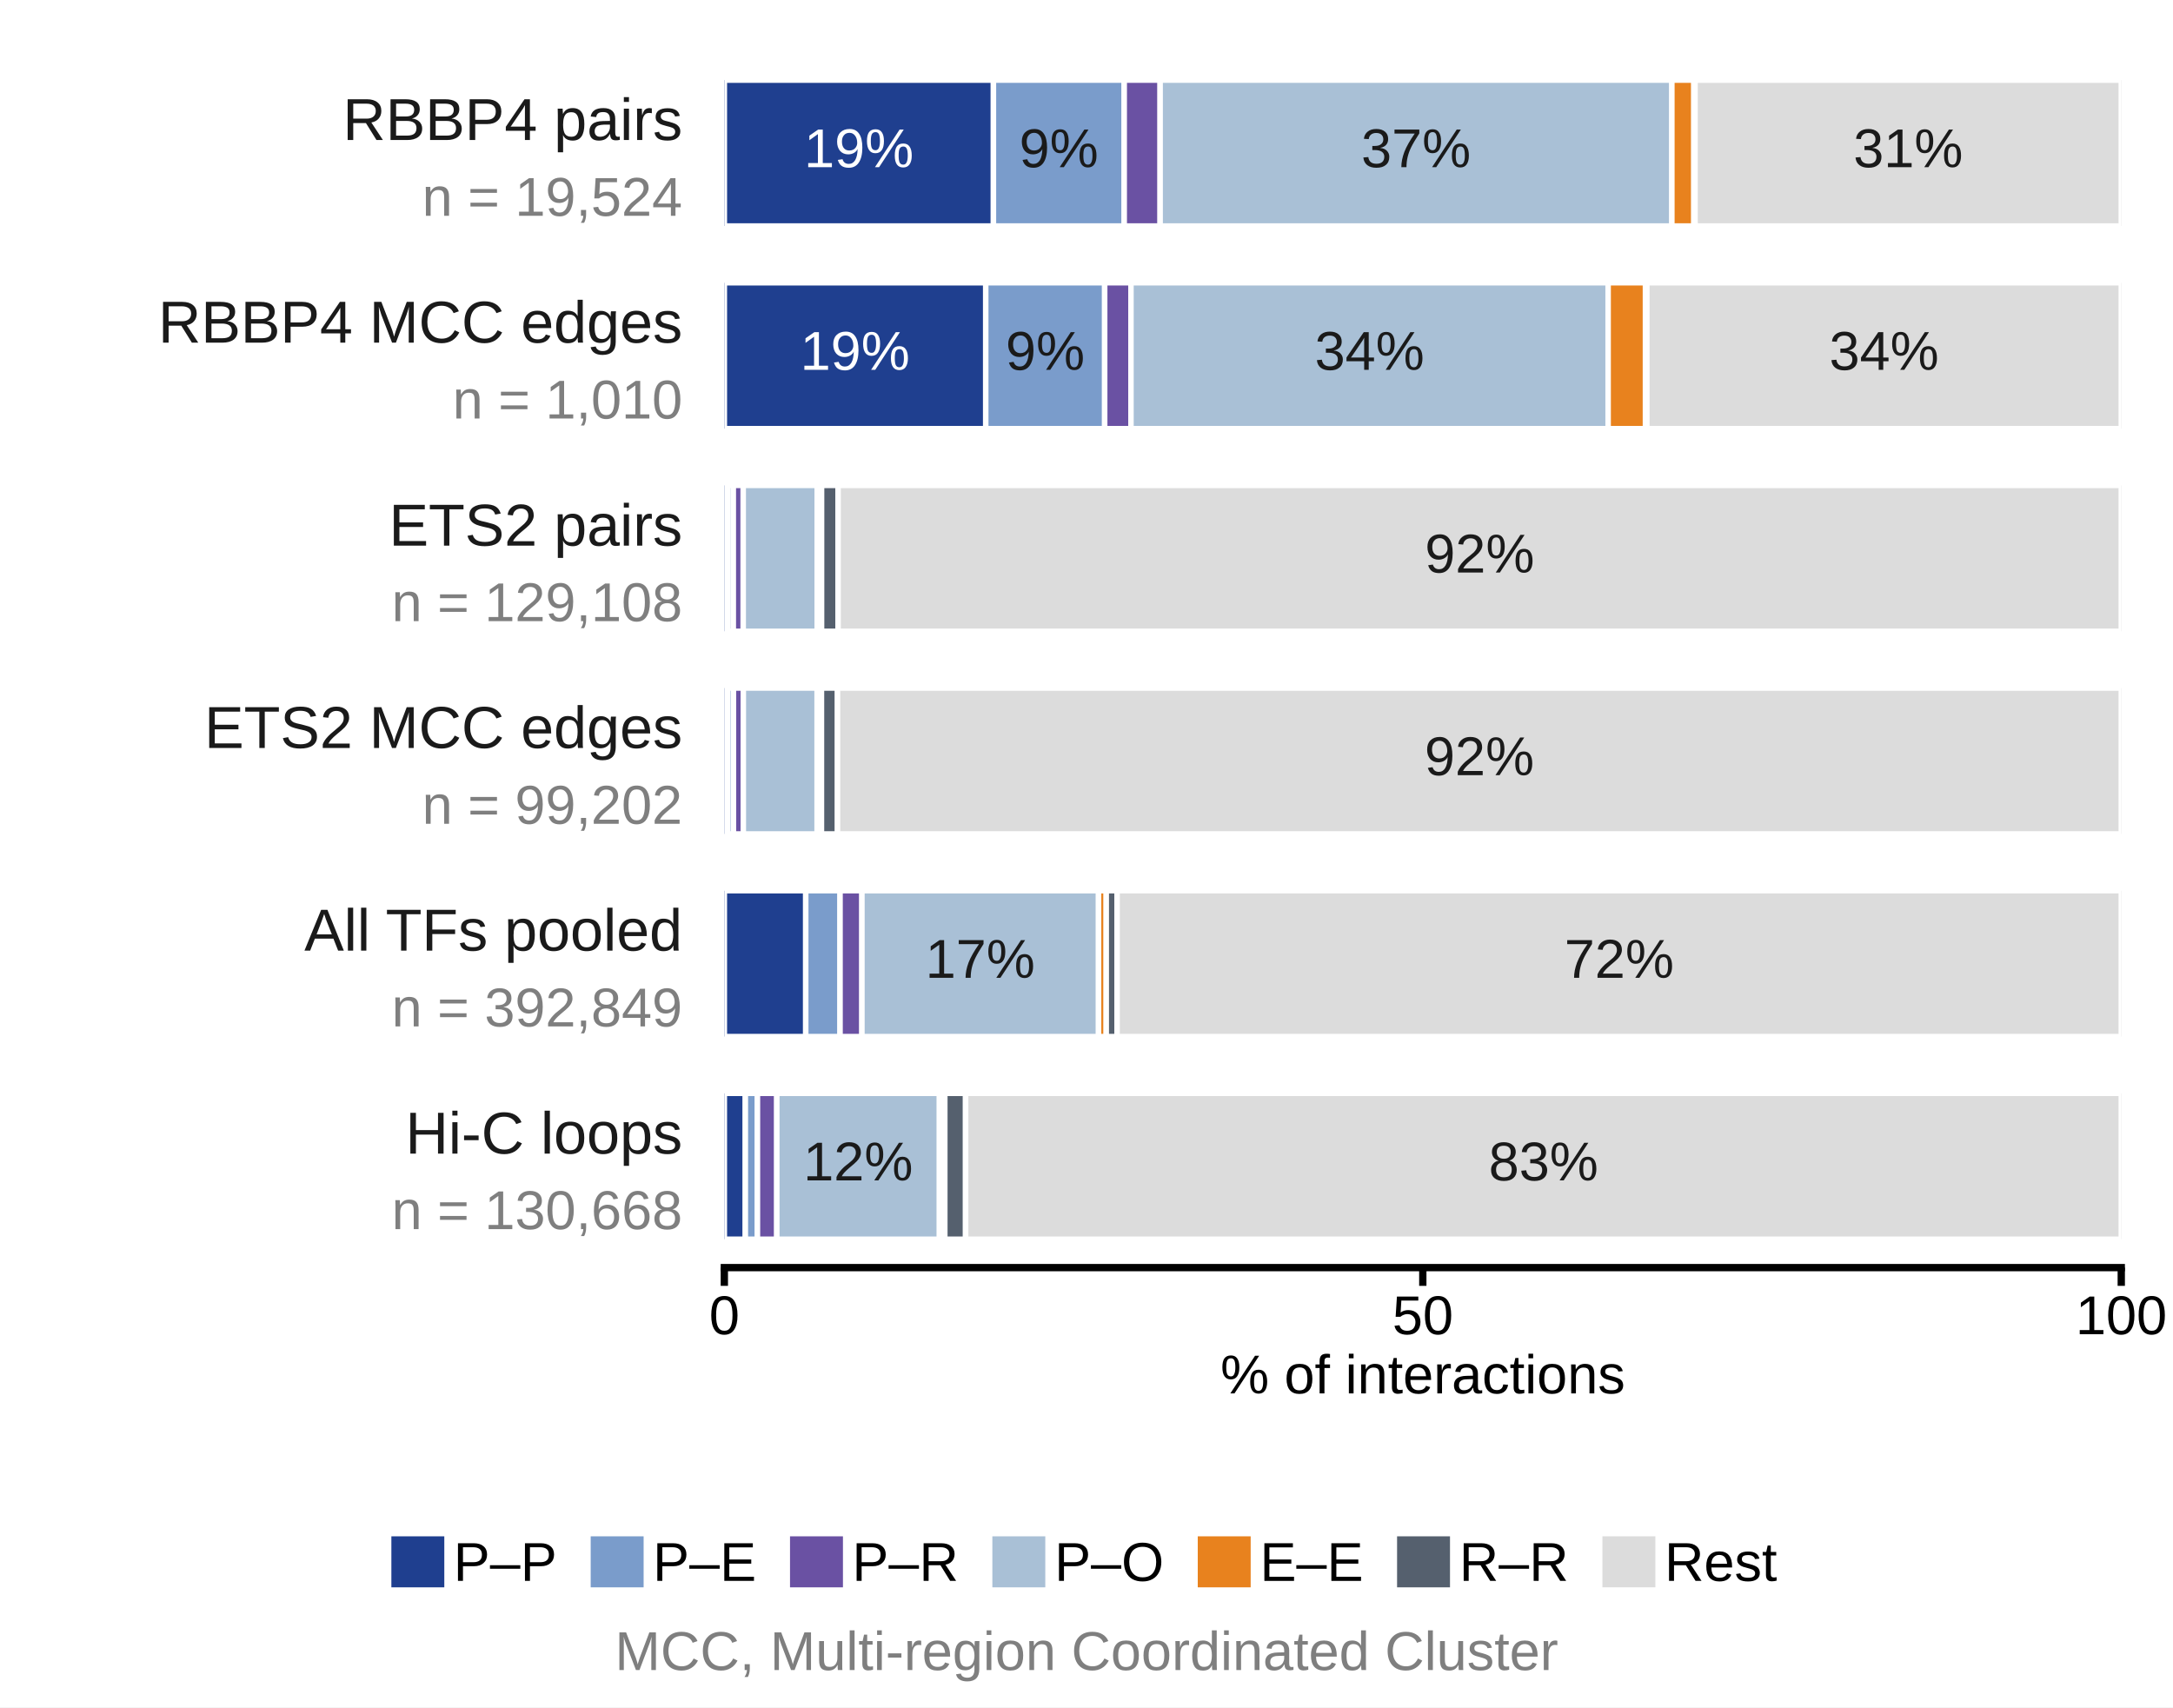
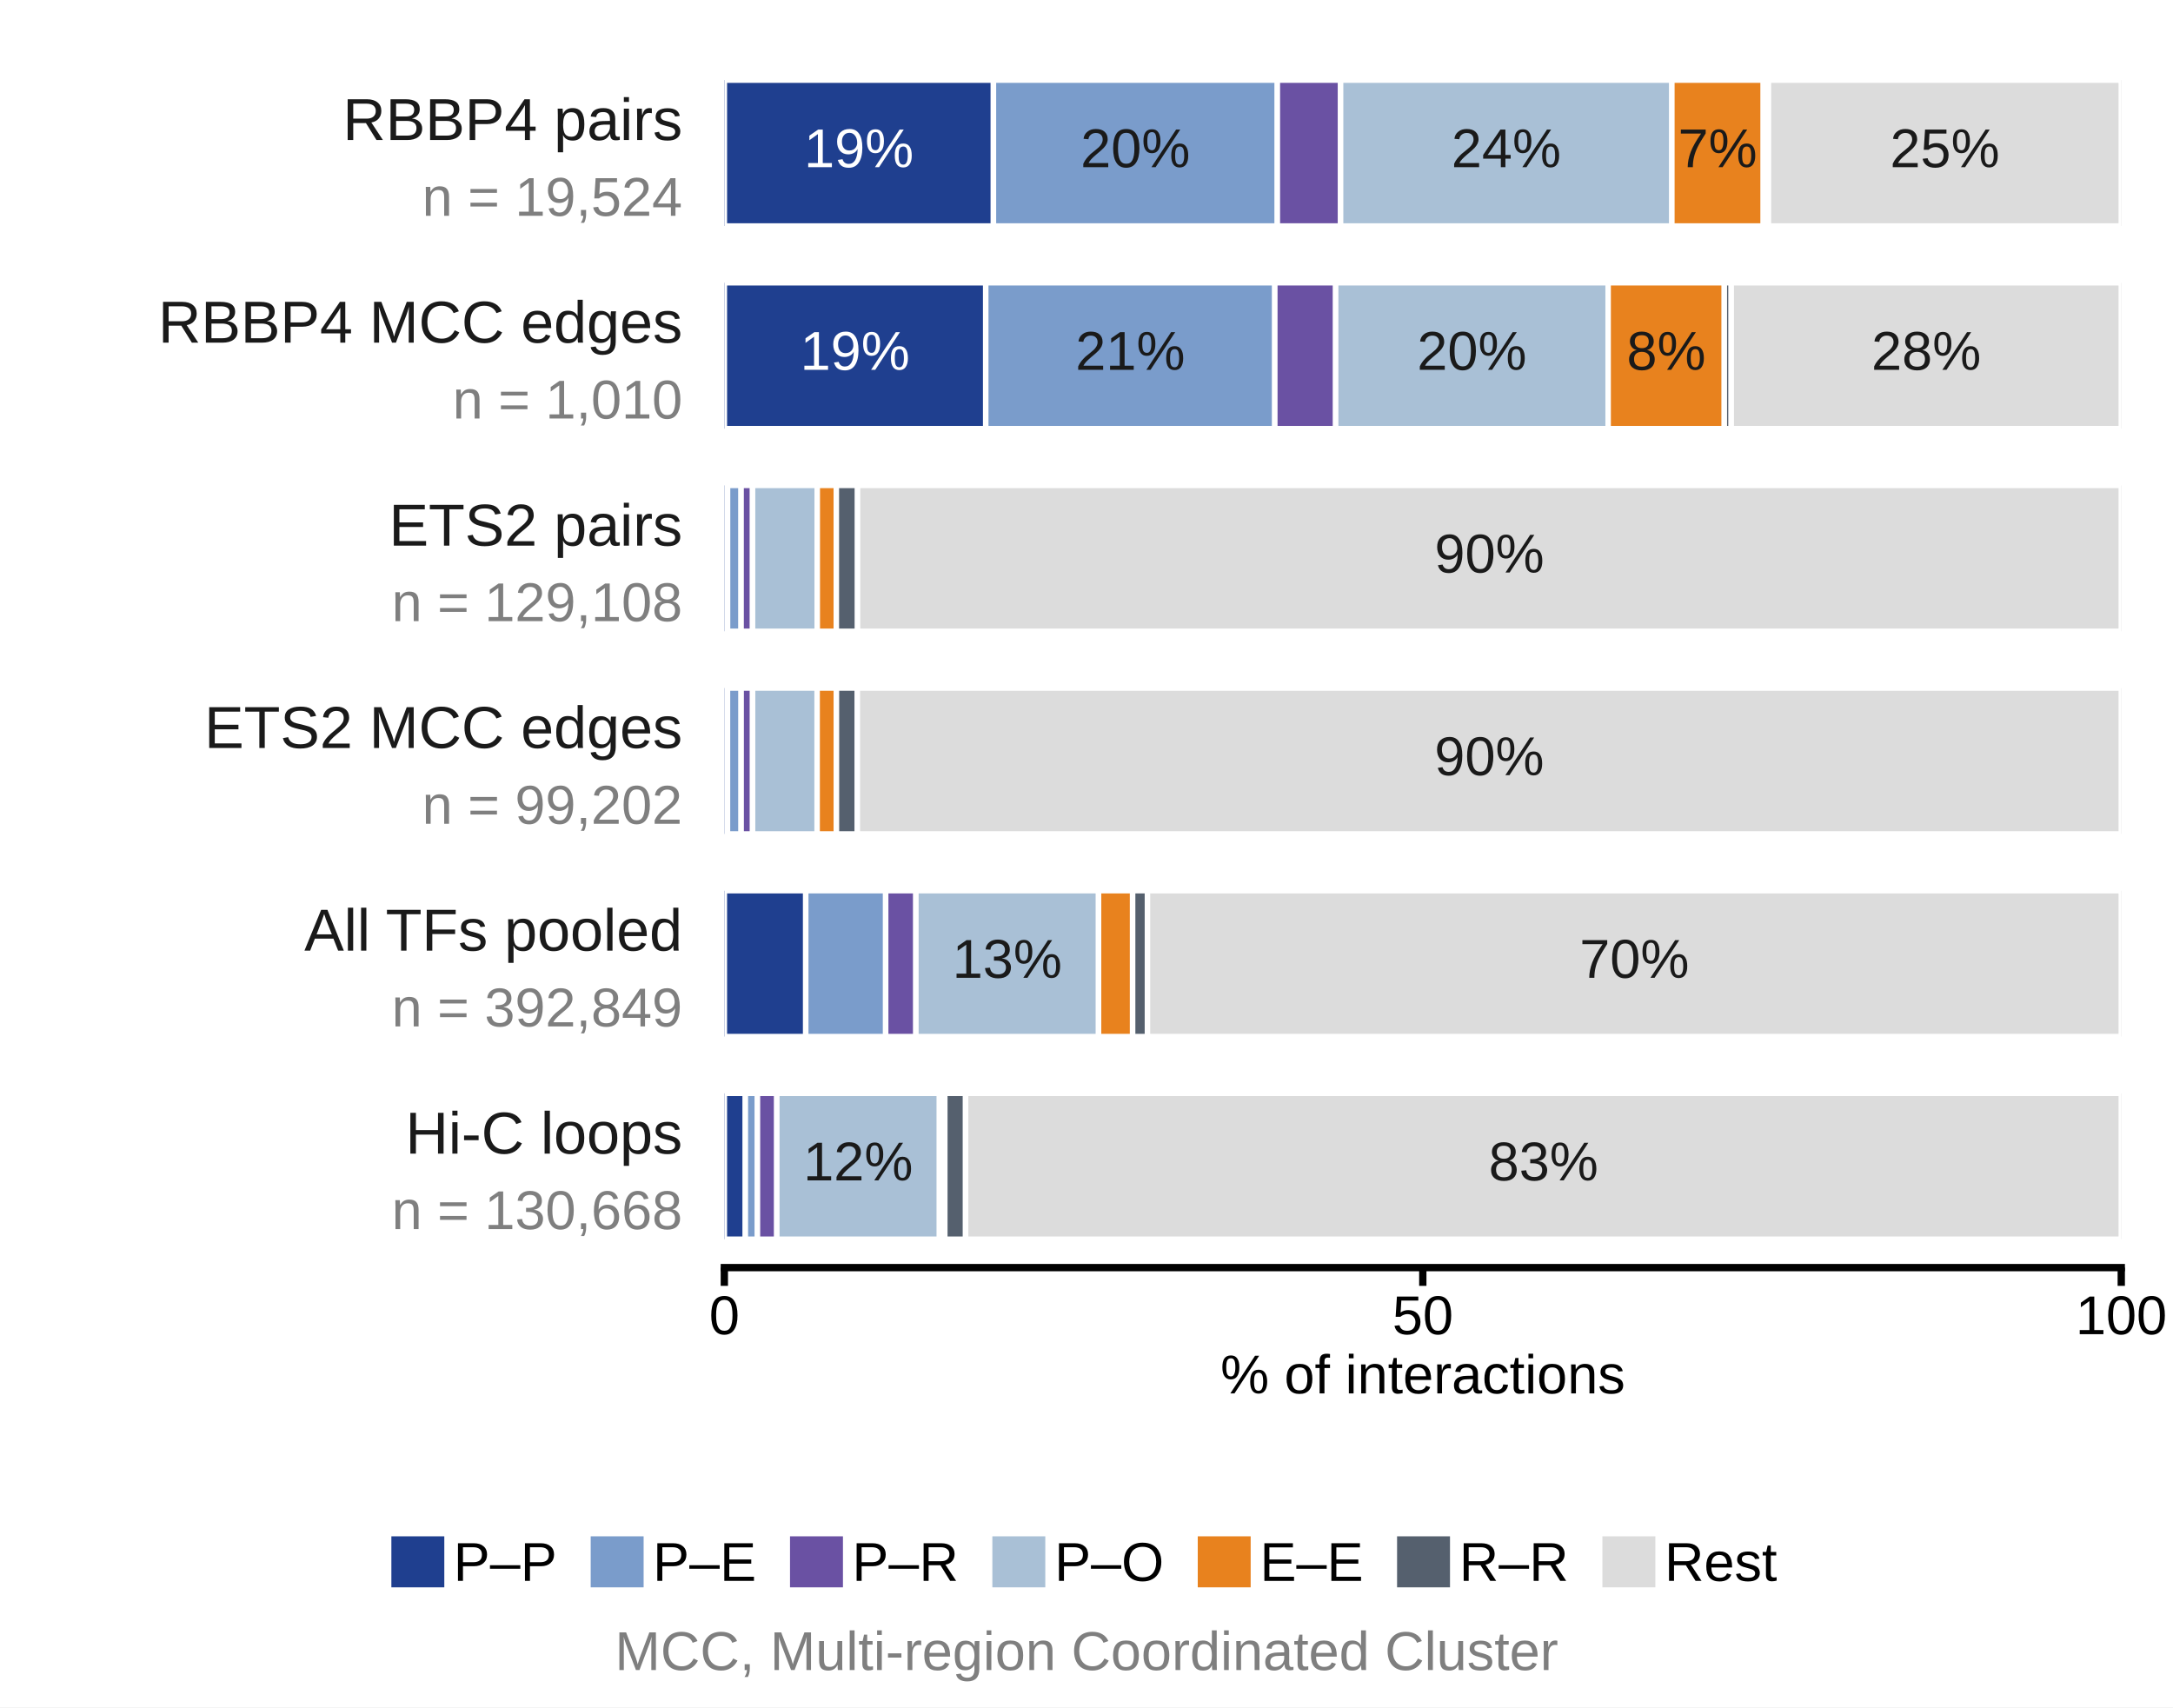
<svg xmlns="http://www.w3.org/2000/svg" xmlns:xlink="http://www.w3.org/1999/xlink" width="238.11pt" height="187.087pt" viewBox="0 0 238.11 187.087" version="1.1">
  <defs>
    <style type="text/css">*{stroke-linejoin: round; stroke-linecap: butt}</style>
  </defs>
  <g id="figure_1">
    <g id="patch_1">
      <path d="M 0 187.087  L 238.11 187.087  L 238.11 0  L 0 0  z " style="fill: #ffffff" />
    </g>
    <g id="axes_1">
      <g id="patch_2">
        <path d="M 79.37 138.898  L 232.441 138.898  L 232.441 5.669  L 79.37 5.669  z " style="fill: #ffffff" />
      </g>
      <g id="patch_3">
-         <path d="M 79.37 8.778  L 108.857 8.778  L 108.857 24.765  L 79.37 24.765  z " clip-path="url(#pd2770920c5)" style="fill: #1f3f8f; stroke: #ffffff; stroke-width: 0.6; stroke-linejoin: miter" />
+         <path d="M 79.37 8.778  L 108.857 8.778  L 108.857 24.765  L 79.37 24.765  z " clip-path="url(#p7955ee732e)" style="fill: #1f3f8f; stroke: #ffffff; stroke-width: 0.6; stroke-linejoin: miter" />
      </g>
      <g id="patch_4">
-         <path d="M 108.857 8.778  L 123.189 8.778  L 123.189 24.765  L 108.857 24.765  z " clip-path="url(#pd2770920c5)" style="fill: #7a9ccb; stroke: #ffffff; stroke-width: 0.6; stroke-linejoin: miter" />
+         <path d="M 108.857 8.778  L 139.967 8.778  L 139.967 24.765  L 108.857 24.765  z " clip-path="url(#p7955ee732e)" style="fill: #7a9ccb; stroke: #ffffff; stroke-width: 0.6; stroke-linejoin: miter" />
      </g>
      <g id="patch_5">
-         <path d="M 123.189 8.778  L 127.124 8.778  L 127.124 24.765  L 123.189 24.765  z " clip-path="url(#pd2770920c5)" style="fill: #6a51a3; stroke: #ffffff; stroke-width: 0.6; stroke-linejoin: miter" />
+         <path d="M 139.967 8.778  L 146.897 8.778  L 146.897 24.765  L 139.967 24.765  z " clip-path="url(#p7955ee732e)" style="fill: #6a51a3; stroke: #ffffff; stroke-width: 0.6; stroke-linejoin: miter" />
      </g>
      <g id="patch_6">
-         <path d="M 127.124 8.778  L 183.197 8.778  L 183.197 24.765  L 127.124 24.765  z " clip-path="url(#pd2770920c5)" style="fill: #a9c0d6; stroke: #ffffff; stroke-width: 0.6; stroke-linejoin: miter" />
+         <path d="M 146.897 8.778  L 183.197 8.778  L 183.197 24.765  L 146.897 24.765  z " clip-path="url(#p7955ee732e)" style="fill: #a9c0d6; stroke: #ffffff; stroke-width: 0.6; stroke-linejoin: miter" />
      </g>
      <g id="patch_7">
-         <path d="M 183.197 8.778  L 185.612 8.778  L 185.612 24.765  L 183.197 24.765  z " clip-path="url(#pd2770920c5)" style="fill: #e8821e; stroke: #ffffff; stroke-width: 0.6; stroke-linejoin: miter" />
+         <path d="M 183.197 8.778  L 193.217 8.778  L 193.217 24.765  L 183.197 24.765  z " clip-path="url(#p7955ee732e)" style="fill: #e8821e; stroke: #ffffff; stroke-width: 0.6; stroke-linejoin: miter" />
      </g>
      <g id="patch_8">
-         <path d="M 185.612 8.778  L 185.737 8.778  L 185.737 24.765  L 185.612 24.765  z " clip-path="url(#pd2770920c5)" style="fill: #55606e; stroke: #ffffff; stroke-width: 0.6; stroke-linejoin: miter" />
+         <path d="M 193.217 8.778  L 193.781 8.778  L 193.781 24.765  L 193.217 24.765  z " clip-path="url(#p7955ee732e)" style="fill: #55606e; stroke: #ffffff; stroke-width: 0.6; stroke-linejoin: miter" />
      </g>
      <g id="patch_9">
-         <path d="M 185.737 8.778  L 232.441 8.778  L 232.441 24.765  L 185.737 24.765  z " clip-path="url(#pd2770920c5)" style="fill: #dcdcdc; stroke: #ffffff; stroke-width: 0.6; stroke-linejoin: miter" />
+         <path d="M 193.781 8.778  L 232.441 8.778  L 232.441 24.765  L 193.781 24.765  z " clip-path="url(#p7955ee732e)" style="fill: #dcdcdc; stroke: #ffffff; stroke-width: 0.6; stroke-linejoin: miter" />
      </g>
      <g id="patch_10">
-         <path d="M 79.37 30.983  L 108.014 30.983  L 108.014 46.97  L 79.37 46.97  z " clip-path="url(#pd2770920c5)" style="fill: #1f3f8f; stroke: #ffffff; stroke-width: 0.6; stroke-linejoin: miter" />
+         <path d="M 79.37 30.983  L 108.014 30.983  L 108.014 46.97  L 79.37 46.97  z " clip-path="url(#p7955ee732e)" style="fill: #1f3f8f; stroke: #ffffff; stroke-width: 0.6; stroke-linejoin: miter" />
      </g>
      <g id="patch_11">
-         <path d="M 108.014 30.983  L 121.048 30.983  L 121.048 46.97  L 108.014 46.97  z " clip-path="url(#pd2770920c5)" style="fill: #7a9ccb; stroke: #ffffff; stroke-width: 0.6; stroke-linejoin: miter" />
+         <path d="M 108.014 30.983  L 139.689 30.983  L 139.689 46.97  L 108.014 46.97  z " clip-path="url(#p7955ee732e)" style="fill: #7a9ccb; stroke: #ffffff; stroke-width: 0.6; stroke-linejoin: miter" />
      </g>
      <g id="patch_12">
-         <path d="M 121.048 30.983  L 123.927 30.983  L 123.927 46.97  L 121.048 46.97  z " clip-path="url(#pd2770920c5)" style="fill: #6a51a3; stroke: #ffffff; stroke-width: 0.6; stroke-linejoin: miter" />
+         <path d="M 139.689 30.983  L 146.358 30.983  L 146.358 46.97  L 139.689 46.97  z " clip-path="url(#p7955ee732e)" style="fill: #6a51a3; stroke: #ffffff; stroke-width: 0.6; stroke-linejoin: miter" />
      </g>
      <g id="patch_13">
-         <path d="M 123.927 30.983  L 176.214 30.983  L 176.214 46.97  L 123.927 46.97  z " clip-path="url(#pd2770920c5)" style="fill: #a9c0d6; stroke: #ffffff; stroke-width: 0.6; stroke-linejoin: miter" />
+         <path d="M 146.358 30.983  L 176.214 30.983  L 176.214 46.97  L 146.358 46.97  z " clip-path="url(#p7955ee732e)" style="fill: #a9c0d6; stroke: #ffffff; stroke-width: 0.6; stroke-linejoin: miter" />
      </g>
      <g id="patch_14">
-         <path d="M 176.214 30.983  L 180.306 30.983  L 180.306 46.97  L 176.214 46.97  z " clip-path="url(#pd2770920c5)" style="fill: #e8821e; stroke: #ffffff; stroke-width: 0.6; stroke-linejoin: miter" />
+         <path d="M 176.214 30.983  L 188.945 30.983  L 188.945 46.97  L 176.214 46.97  z " clip-path="url(#p7955ee732e)" style="fill: #e8821e; stroke: #ffffff; stroke-width: 0.6; stroke-linejoin: miter" />
      </g>
      <g id="patch_15">
-         <path d="M 180.306 30.983  L 180.457 30.983  L 180.457 46.97  L 180.306 46.97  z " clip-path="url(#pd2770920c5)" style="fill: #55606e; stroke: #ffffff; stroke-width: 0.6; stroke-linejoin: miter" />
+         <path d="M 188.945 30.983  L 189.702 30.983  L 189.702 46.97  L 188.945 46.97  z " clip-path="url(#p7955ee732e)" style="fill: #55606e; stroke: #ffffff; stroke-width: 0.6; stroke-linejoin: miter" />
      </g>
      <g id="patch_16">
-         <path d="M 180.457 30.983  L 232.441 30.983  L 232.441 46.97  L 180.457 46.97  z " clip-path="url(#pd2770920c5)" style="fill: #dcdcdc; stroke: #ffffff; stroke-width: 0.6; stroke-linejoin: miter" />
+         <path d="M 189.702 30.983  L 232.441 30.983  L 232.441 46.97  L 189.702 46.97  z " clip-path="url(#p7955ee732e)" style="fill: #dcdcdc; stroke: #ffffff; stroke-width: 0.6; stroke-linejoin: miter" />
      </g>
      <g id="patch_17">
-         <path d="M 79.37 53.187  L 79.723 53.187  L 79.723 69.175  L 79.37 69.175  z " clip-path="url(#pd2770920c5)" style="fill: #1f3f8f; stroke: #ffffff; stroke-width: 0.6; stroke-linejoin: miter" />
+         <path d="M 79.37 53.187  L 79.723 53.187  L 79.723 69.175  L 79.37 69.175  z " clip-path="url(#p7955ee732e)" style="fill: #1f3f8f; stroke: #ffffff; stroke-width: 0.6; stroke-linejoin: miter" />
      </g>
      <g id="patch_18">
-         <path d="M 79.723 53.187  L 80.353 53.187  L 80.353 69.175  L 79.723 69.175  z " clip-path="url(#pd2770920c5)" style="fill: #7a9ccb; stroke: #ffffff; stroke-width: 0.6; stroke-linejoin: miter" />
+         <path d="M 79.723 53.187  L 81.207 53.187  L 81.207 69.175  L 79.723 69.175  z " clip-path="url(#p7955ee732e)" style="fill: #7a9ccb; stroke: #ffffff; stroke-width: 0.6; stroke-linejoin: miter" />
      </g>
      <g id="patch_19">
-         <path d="M 80.353 53.187  L 81.439 53.187  L 81.439 69.175  L 80.353 69.175  z " clip-path="url(#pd2770920c5)" style="fill: #6a51a3; stroke: #ffffff; stroke-width: 0.6; stroke-linejoin: miter" />
+         <path d="M 81.207 53.187  L 82.462 53.187  L 82.462 69.175  L 81.207 69.175  z " clip-path="url(#p7955ee732e)" style="fill: #6a51a3; stroke: #ffffff; stroke-width: 0.6; stroke-linejoin: miter" />
      </g>
      <g id="patch_20">
-         <path d="M 81.439 53.187  L 89.553 53.187  L 89.553 69.175  L 81.439 69.175  z " clip-path="url(#pd2770920c5)" style="fill: #a9c0d6; stroke: #ffffff; stroke-width: 0.6; stroke-linejoin: miter" />
+         <path d="M 82.462 53.187  L 89.553 53.187  L 89.553 69.175  L 82.462 69.175  z " clip-path="url(#p7955ee732e)" style="fill: #a9c0d6; stroke: #ffffff; stroke-width: 0.6; stroke-linejoin: miter" />
      </g>
      <g id="patch_21">
-         <path d="M 89.553 53.187  L 90.026 53.187  L 90.026 69.175  L 89.553 69.175  z " clip-path="url(#pd2770920c5)" style="fill: #e8821e; stroke: #ffffff; stroke-width: 0.6; stroke-linejoin: miter" />
+         <path d="M 89.553 53.187  L 91.642 53.187  L 91.642 69.175  L 89.553 69.175  z " clip-path="url(#p7955ee732e)" style="fill: #e8821e; stroke: #ffffff; stroke-width: 0.6; stroke-linejoin: miter" />
      </g>
      <g id="patch_22">
-         <path d="M 90.026 53.187  L 91.833 53.187  L 91.833 69.175  L 90.026 69.175  z " clip-path="url(#pd2770920c5)" style="fill: #55606e; stroke: #ffffff; stroke-width: 0.6; stroke-linejoin: miter" />
+         <path d="M 91.642 53.187  L 93.968 53.187  L 93.968 69.175  L 91.642 69.175  z " clip-path="url(#p7955ee732e)" style="fill: #55606e; stroke: #ffffff; stroke-width: 0.6; stroke-linejoin: miter" />
      </g>
      <g id="patch_23">
-         <path d="M 91.833 53.187  L 232.441 53.187  L 232.441 69.175  L 91.833 69.175  z " clip-path="url(#pd2770920c5)" style="fill: #dcdcdc; stroke: #ffffff; stroke-width: 0.6; stroke-linejoin: miter" />
+         <path d="M 93.968 53.187  L 232.441 53.187  L 232.441 69.175  L 93.968 69.175  z " clip-path="url(#p7955ee732e)" style="fill: #dcdcdc; stroke: #ffffff; stroke-width: 0.6; stroke-linejoin: miter" />
      </g>
      <g id="patch_24">
-         <path d="M 79.37 75.392  L 79.716 75.392  L 79.716 91.38  L 79.37 91.38  z " clip-path="url(#pd2770920c5)" style="fill: #1f3f8f; stroke: #ffffff; stroke-width: 0.6; stroke-linejoin: miter" />
+         <path d="M 79.37 75.392  L 79.716 75.392  L 79.716 91.38  L 79.37 91.38  z " clip-path="url(#p7955ee732e)" style="fill: #1f3f8f; stroke: #ffffff; stroke-width: 0.6; stroke-linejoin: miter" />
      </g>
      <g id="patch_25">
-         <path d="M 79.716 75.392  L 80.37 75.392  L 80.37 91.38  L 79.716 91.38  z " clip-path="url(#pd2770920c5)" style="fill: #7a9ccb; stroke: #ffffff; stroke-width: 0.6; stroke-linejoin: miter" />
+         <path d="M 79.716 75.392  L 81.212 75.392  L 81.212 91.38  L 79.716 91.38  z " clip-path="url(#p7955ee732e)" style="fill: #7a9ccb; stroke: #ffffff; stroke-width: 0.6; stroke-linejoin: miter" />
      </g>
      <g id="patch_26">
-         <path d="M 80.37 75.392  L 81.452 75.392  L 81.452 91.38  L 80.37 91.38  z " clip-path="url(#pd2770920c5)" style="fill: #6a51a3; stroke: #ffffff; stroke-width: 0.6; stroke-linejoin: miter" />
+         <path d="M 81.212 75.392  L 82.465 75.392  L 82.465 91.38  L 81.212 91.38  z " clip-path="url(#p7955ee732e)" style="fill: #6a51a3; stroke: #ffffff; stroke-width: 0.6; stroke-linejoin: miter" />
      </g>
      <g id="patch_27">
-         <path d="M 81.452 75.392  L 89.539 75.392  L 89.539 91.38  L 81.452 91.38  z " clip-path="url(#pd2770920c5)" style="fill: #a9c0d6; stroke: #ffffff; stroke-width: 0.6; stroke-linejoin: miter" />
+         <path d="M 82.465 75.392  L 89.539 75.392  L 89.539 91.38  L 82.465 91.38  z " clip-path="url(#p7955ee732e)" style="fill: #a9c0d6; stroke: #ffffff; stroke-width: 0.6; stroke-linejoin: miter" />
      </g>
      <g id="patch_28">
-         <path d="M 89.539 75.392  L 90.015 75.392  L 90.015 91.38  L 89.539 91.38  z " clip-path="url(#pd2770920c5)" style="fill: #e8821e; stroke: #ffffff; stroke-width: 0.6; stroke-linejoin: miter" />
+         <path d="M 89.539 75.392  L 91.653 75.392  L 91.653 91.38  L 89.539 91.38  z " clip-path="url(#p7955ee732e)" style="fill: #e8821e; stroke: #ffffff; stroke-width: 0.6; stroke-linejoin: miter" />
      </g>
      <g id="patch_29">
-         <path d="M 90.015 75.392  L 91.773 75.392  L 91.773 91.38  L 90.015 91.38  z " clip-path="url(#pd2770920c5)" style="fill: #55606e; stroke: #ffffff; stroke-width: 0.6; stroke-linejoin: miter" />
+         <path d="M 91.653 75.392  L 93.944 75.392  L 93.944 91.38  L 91.653 91.38  z " clip-path="url(#p7955ee732e)" style="fill: #55606e; stroke: #ffffff; stroke-width: 0.6; stroke-linejoin: miter" />
      </g>
      <g id="patch_30">
-         <path d="M 91.773 75.392  L 232.441 75.392  L 232.441 91.38  L 91.773 91.38  z " clip-path="url(#pd2770920c5)" style="fill: #dcdcdc; stroke: #ffffff; stroke-width: 0.6; stroke-linejoin: miter" />
+         <path d="M 93.944 75.392  L 232.441 75.392  L 232.441 91.38  L 93.944 91.38  z " clip-path="url(#p7955ee732e)" style="fill: #dcdcdc; stroke: #ffffff; stroke-width: 0.6; stroke-linejoin: miter" />
      </g>
      <g id="patch_31">
-         <path d="M 79.37 97.597  L 88.291 97.597  L 88.291 113.584  L 79.37 113.584  z " clip-path="url(#pd2770920c5)" style="fill: #1f3f8f; stroke: #ffffff; stroke-width: 0.6; stroke-linejoin: miter" />
+         <path d="M 79.37 97.597  L 88.291 97.597  L 88.291 113.584  L 79.37 113.584  z " clip-path="url(#p7955ee732e)" style="fill: #1f3f8f; stroke: #ffffff; stroke-width: 0.6; stroke-linejoin: miter" />
      </g>
      <g id="patch_32">
-         <path d="M 88.291 97.597  L 92.05 97.597  L 92.05 113.584  L 88.291 113.584  z " clip-path="url(#pd2770920c5)" style="fill: #7a9ccb; stroke: #ffffff; stroke-width: 0.6; stroke-linejoin: miter" />
+         <path d="M 88.291 97.597  L 97.049 97.597  L 97.049 113.584  L 88.291 113.584  z " clip-path="url(#p7955ee732e)" style="fill: #7a9ccb; stroke: #ffffff; stroke-width: 0.6; stroke-linejoin: miter" />
      </g>
      <g id="patch_33">
-         <path d="M 92.05 97.597  L 94.447 97.597  L 94.447 113.584  L 92.05 113.584  z " clip-path="url(#pd2770920c5)" style="fill: #6a51a3; stroke: #ffffff; stroke-width: 0.6; stroke-linejoin: miter" />
+         <path d="M 97.049 97.597  L 100.361 97.597  L 100.361 113.584  L 97.049 113.584  z " clip-path="url(#p7955ee732e)" style="fill: #6a51a3; stroke: #ffffff; stroke-width: 0.6; stroke-linejoin: miter" />
      </g>
      <g id="patch_34">
-         <path d="M 94.447 97.597  L 120.375 97.597  L 120.375 113.584  L 94.447 113.584  z " clip-path="url(#pd2770920c5)" style="fill: #a9c0d6; stroke: #ffffff; stroke-width: 0.6; stroke-linejoin: miter" />
+         <path d="M 100.361 97.597  L 120.375 97.597  L 120.375 113.584  L 100.361 113.584  z " clip-path="url(#p7955ee732e)" style="fill: #a9c0d6; stroke: #ffffff; stroke-width: 0.6; stroke-linejoin: miter" />
      </g>
      <g id="patch_35">
-         <path d="M 120.375 97.597  L 121.219 97.597  L 121.219 113.584  L 120.375 113.584  z " clip-path="url(#pd2770920c5)" style="fill: #e8821e; stroke: #ffffff; stroke-width: 0.6; stroke-linejoin: miter" />
+         <path d="M 120.375 97.597  L 124.109 97.597  L 124.109 113.584  L 120.375 113.584  z " clip-path="url(#p7955ee732e)" style="fill: #e8821e; stroke: #ffffff; stroke-width: 0.6; stroke-linejoin: miter" />
      </g>
      <g id="patch_36">
-         <path d="M 121.219 97.597  L 122.403 97.597  L 122.403 113.584  L 121.219 113.584  z " clip-path="url(#pd2770920c5)" style="fill: #55606e; stroke: #ffffff; stroke-width: 0.6; stroke-linejoin: miter" />
+         <path d="M 124.109 97.597  L 125.734 97.597  L 125.734 113.584  L 124.109 113.584  z " clip-path="url(#p7955ee732e)" style="fill: #55606e; stroke: #ffffff; stroke-width: 0.6; stroke-linejoin: miter" />
      </g>
      <g id="patch_37">
-         <path d="M 122.403 97.597  L 232.441 97.597  L 232.441 113.584  L 122.403 113.584  z " clip-path="url(#pd2770920c5)" style="fill: #dcdcdc; stroke: #ffffff; stroke-width: 0.6; stroke-linejoin: miter" />
+         <path d="M 125.734 97.597  L 232.441 97.597  L 232.441 113.584  L 125.734 113.584  z " clip-path="url(#p7955ee732e)" style="fill: #dcdcdc; stroke: #ffffff; stroke-width: 0.6; stroke-linejoin: miter" />
      </g>
      <g id="patch_38">
-         <path d="M 79.37 119.802  L 81.673 119.802  L 81.673 135.789  L 79.37 135.789  z " clip-path="url(#pd2770920c5)" style="fill: #1f3f8f; stroke: #ffffff; stroke-width: 0.6; stroke-linejoin: miter" />
+         <path d="M 79.37 119.802  L 81.673 119.802  L 81.673 135.789  L 79.37 135.789  z " clip-path="url(#p7955ee732e)" style="fill: #1f3f8f; stroke: #ffffff; stroke-width: 0.6; stroke-linejoin: miter" />
      </g>
      <g id="patch_39">
-         <path d="M 81.673 119.802  L 82.999 119.802  L 82.999 135.789  L 81.673 135.789  z " clip-path="url(#pd2770920c5)" style="fill: #7a9ccb; stroke: #ffffff; stroke-width: 0.6; stroke-linejoin: miter" />
+         <path d="M 81.673 119.802  L 82.999 119.802  L 82.999 135.789  L 81.673 135.789  z " clip-path="url(#p7955ee732e)" style="fill: #7a9ccb; stroke: #ffffff; stroke-width: 0.6; stroke-linejoin: miter" />
      </g>
      <g id="patch_40">
-         <path d="M 82.999 119.802  L 85.12 119.802  L 85.12 135.789  L 82.999 135.789  z " clip-path="url(#pd2770920c5)" style="fill: #6a51a3; stroke: #ffffff; stroke-width: 0.6; stroke-linejoin: miter" />
+         <path d="M 82.999 119.802  L 85.12 119.802  L 85.12 135.789  L 82.999 135.789  z " clip-path="url(#p7955ee732e)" style="fill: #6a51a3; stroke: #ffffff; stroke-width: 0.6; stroke-linejoin: miter" />
      </g>
      <g id="patch_41">
-         <path d="M 85.12 119.802  L 102.942 119.802  L 102.942 135.789  L 85.12 135.789  z " clip-path="url(#pd2770920c5)" style="fill: #a9c0d6; stroke: #ffffff; stroke-width: 0.6; stroke-linejoin: miter" />
+         <path d="M 85.12 119.802  L 102.942 119.802  L 102.942 135.789  L 85.12 135.789  z " clip-path="url(#p7955ee732e)" style="fill: #a9c0d6; stroke: #ffffff; stroke-width: 0.6; stroke-linejoin: miter" />
      </g>
      <g id="patch_42">
-         <path d="M 102.942 119.802  L 103.529 119.802  L 103.529 135.789  L 102.942 135.789  z " clip-path="url(#pd2770920c5)" style="fill: #e8821e; stroke: #ffffff; stroke-width: 0.6; stroke-linejoin: miter" />
+         <path d="M 102.942 119.802  L 103.529 119.802  L 103.529 135.789  L 102.942 135.789  z " clip-path="url(#p7955ee732e)" style="fill: #e8821e; stroke: #ffffff; stroke-width: 0.6; stroke-linejoin: miter" />
      </g>
      <g id="patch_43">
-         <path d="M 103.529 119.802  L 105.806 119.802  L 105.806 135.789  L 103.529 135.789  z " clip-path="url(#pd2770920c5)" style="fill: #55606e; stroke: #ffffff; stroke-width: 0.6; stroke-linejoin: miter" />
+         <path d="M 103.529 119.802  L 105.806 119.802  L 105.806 135.789  L 103.529 135.789  z " clip-path="url(#p7955ee732e)" style="fill: #55606e; stroke: #ffffff; stroke-width: 0.6; stroke-linejoin: miter" />
      </g>
      <g id="patch_44">
-         <path d="M 105.806 119.802  L 232.441 119.802  L 232.441 135.789  L 105.806 135.789  z " clip-path="url(#pd2770920c5)" style="fill: #dcdcdc; stroke: #ffffff; stroke-width: 0.6; stroke-linejoin: miter" />
+         <path d="M 105.806 119.802  L 232.441 119.802  L 232.441 135.789  L 105.806 135.789  z " clip-path="url(#p7955ee732e)" style="fill: #dcdcdc; stroke: #ffffff; stroke-width: 0.6; stroke-linejoin: miter" />
      </g>
      <g id="matplotlib.axis_1">
        <g id="xtick_1">
          <g id="line2d_1">
            <defs>
-               <path id="m49dd9fd429" d="M 0 0  L 0 2  " style="stroke: #000000; stroke-width: 0.8" />
+               <path id="mc3e514db74" d="M 0 0  L 0 2  " style="stroke: #000000; stroke-width: 0.8" />
            </defs>
            <g>
-               <use xlink:href="#m49dd9fd429" x="79.37" y="138.898" style="stroke: #000000; stroke-width: 0.8" />
+               <use xlink:href="#mc3e514db74" x="79.37" y="138.898" style="stroke: #000000; stroke-width: 0.8" />
            </g>
          </g>
          <g id="text_1">
            <text style="font-size: 6px; font-family: 'Arial'; text-anchor: middle" x="79.37" y="146.192" transform="rotate(-0 79.37008 146.1923)">0</text>
          </g>
        </g>
        <g id="xtick_2">
          <g id="line2d_2">
            <g>
-               <use xlink:href="#m49dd9fd429" x="155.906" y="138.898" style="stroke: #000000; stroke-width: 0.8" />
+               <use xlink:href="#mc3e514db74" x="155.906" y="138.898" style="stroke: #000000; stroke-width: 0.8" />
            </g>
          </g>
          <g id="text_2">
            <text style="font-size: 6px; font-family: 'Arial'; text-anchor: middle" x="155.906" y="146.192" transform="rotate(-0 155.9055 146.1923)">50</text>
          </g>
        </g>
        <g id="xtick_3">
          <g id="line2d_3">
            <g>
-               <use xlink:href="#m49dd9fd429" x="232.441" y="138.898" style="stroke: #000000; stroke-width: 0.8" />
+               <use xlink:href="#mc3e514db74" x="232.441" y="138.898" style="stroke: #000000; stroke-width: 0.8" />
            </g>
          </g>
          <g id="text_3">
            <text style="font-size: 6px; font-family: 'Arial'; text-anchor: middle" x="232.441" y="146.192" transform="rotate(-0 232.4409 146.1923)">100</text>
          </g>
        </g>
        <g id="text_4">
          <text style="font-size: 6px; font-family: 'Arial'; text-anchor: middle" x="155.906" y="152.68" transform="rotate(-0 155.9055 152.6795)">% of interactions</text>
        </g>
      </g>
      <g id="matplotlib.axis_2">
        <g id="ytick_1">
          <g id="line2d_4" />
        </g>
        <g id="ytick_2">
          <g id="line2d_5" />
        </g>
        <g id="ytick_3">
          <g id="line2d_6" />
        </g>
        <g id="ytick_4">
          <g id="line2d_7" />
        </g>
        <g id="ytick_5">
          <g id="line2d_8" />
        </g>
        <g id="ytick_6">
          <g id="line2d_9" />
        </g>
      </g>
      <g id="patch_45">
        <path d="M 79.37 138.898  L 232.441 138.898  " style="fill: none; stroke: #000000; stroke-width: 0.8; stroke-linejoin: miter; stroke-linecap: square" />
      </g>
      <g id="text_5">
        <text style="font-size: 6px; font-family: 'Arial'; text-anchor: middle; fill: #ffffff" x="94.113" y="18.323" transform="rotate(-0 94.11346 18.32275)">19%</text>
      </g>
      <g id="text_6">
-         <text style="font-size: 6px; font-family: 'Arial'; text-anchor: middle; fill: #1a1a1a" x="116.023" y="18.323" transform="rotate(-0 116.0227 18.32275)">9%</text>
+         <text style="font-size: 6px; font-family: 'Arial'; text-anchor: middle; fill: #1a1a1a" x="124.412" y="18.323" transform="rotate(-0 124.4117 18.32275)">20%</text>
      </g>
      <g id="text_7">
-         <text style="font-size: 6px; font-family: 'Arial'; text-anchor: middle; fill: #1a1a1a" x="155.161" y="18.323" transform="rotate(-0 155.1607 18.32275)">37%</text>
+         <text style="font-size: 6px; font-family: 'Arial'; text-anchor: middle; fill: #1a1a1a" x="165.047" y="18.323" transform="rotate(-0 165.0471 18.32275)">24%</text>
      </g>
      <g id="text_8">
-         <text style="font-size: 6px; font-family: 'Arial'; text-anchor: middle; fill: #1a1a1a" x="209.089" y="18.323" transform="rotate(-0 209.0891 18.32275)">31%</text>
+         <text style="font-size: 6px; font-family: 'Arial'; text-anchor: middle; fill: #1a1a1a" x="188.207" y="18.323" transform="rotate(-0 188.2069 18.32275)">7%</text>
      </g>
      <g id="text_9">
+         <text style="font-size: 6px; font-family: 'Arial'; text-anchor: middle; fill: #1a1a1a" x="213.111" y="18.323" transform="rotate(-0 213.1111 18.32275)">25%</text>
+       </g>
+       <g id="text_10">
        <text style="font-size: 6px; font-family: 'Arial'; text-anchor: middle; fill: #ffffff" x="93.692" y="40.527" transform="rotate(-0 93.69206 40.52747)">19%</text>
      </g>
-       <g id="text_10">
-         <text style="font-size: 6px; font-family: 'Arial'; text-anchor: middle; fill: #1a1a1a" x="114.531" y="40.527" transform="rotate(-0 114.5309 40.52747)">9%</text>
-       </g>
      <g id="text_11">
-         <text style="font-size: 6px; font-family: 'Arial'; text-anchor: middle; fill: #1a1a1a" x="150.071" y="40.527" transform="rotate(-0 150.0706 40.52747)">34%</text>
+         <text style="font-size: 6px; font-family: 'Arial'; text-anchor: middle; fill: #1a1a1a" x="123.852" y="40.527" transform="rotate(-0 123.8516 40.52747)">21%</text>
      </g>
      <g id="text_12">
-         <text style="font-size: 6px; font-family: 'Arial'; text-anchor: middle; fill: #1a1a1a" x="206.449" y="40.527" transform="rotate(-0 206.4492 40.52747)">34%</text>
+         <text style="font-size: 6px; font-family: 'Arial'; text-anchor: middle; fill: #1a1a1a" x="161.286" y="40.527" transform="rotate(-0 161.2857 40.52747)">20%</text>
      </g>
      <g id="text_13">
-         <text style="font-size: 6px; font-family: 'Arial'; text-anchor: middle; fill: #1a1a1a" x="162.137" y="62.732" transform="rotate(-0 162.137 62.7322)">92%</text>
+         <text style="font-size: 6px; font-family: 'Arial'; text-anchor: middle; fill: #1a1a1a" x="182.579" y="40.527" transform="rotate(-0 182.5792 40.52747)">8%</text>
      </g>
      <g id="text_14">
-         <text style="font-size: 6px; font-family: 'Arial'; text-anchor: middle; fill: #1a1a1a" x="162.107" y="84.937" transform="rotate(-0 162.1069 84.93692)">92%</text>
+         <text style="font-size: 6px; font-family: 'Arial'; text-anchor: middle; fill: #1a1a1a" x="211.072" y="40.527" transform="rotate(-0 211.0716 40.52747)">28%</text>
      </g>
      <g id="text_15">
-         <text style="font-size: 6px; font-family: 'Arial'; text-anchor: middle; fill: #1a1a1a" x="107.411" y="107.142" transform="rotate(-0 107.4113 107.1416)">17%</text>
+         <text style="font-size: 6px; font-family: 'Arial'; text-anchor: middle; fill: #1a1a1a" x="163.205" y="62.732" transform="rotate(-0 163.2047 62.7322)">90%</text>
      </g>
      <g id="text_16">
-         <text style="font-size: 6px; font-family: 'Arial'; text-anchor: middle; fill: #1a1a1a" x="177.422" y="107.142" transform="rotate(-0 177.4222 107.1416)">72%</text>
+         <text style="font-size: 6px; font-family: 'Arial'; text-anchor: middle; fill: #1a1a1a" x="163.192" y="84.937" transform="rotate(-0 163.1924 84.93692)">90%</text>
      </g>
      <g id="text_17">
+         <text style="font-size: 6px; font-family: 'Arial'; text-anchor: middle; fill: #1a1a1a" x="110.368" y="107.142" transform="rotate(-0 110.3683 107.1416)">13%</text>
+       </g>
+       <g id="text_18">
+         <text style="font-size: 6px; font-family: 'Arial'; text-anchor: middle; fill: #1a1a1a" x="179.088" y="107.142" transform="rotate(-0 179.0877 107.1416)">70%</text>
+       </g>
+       <g id="text_19">
        <text style="font-size: 6px; font-family: 'Arial'; text-anchor: middle; fill: #1a1a1a" x="94.031" y="129.346" transform="rotate(-0 94.03076 129.3464)">12%</text>
      </g>
-       <g id="text_18">
+       <g id="text_20">
        <text style="font-size: 6px; font-family: 'Arial'; text-anchor: middle; fill: #1a1a1a" x="169.124" y="129.346" transform="rotate(-0 169.1236 129.3464)">83%</text>
      </g>
-       <g id="text_19">
+       <g id="text_21">
        <text style="font-size: 6.5px; font-family: 'Arial'; text-anchor: end; fill: #1a1a1a" x="74.778" y="15.343" transform="rotate(-0 74.77795 15.34334)">RBBP4 pairs</text>
      </g>
-       <g id="text_20">
+       <g id="text_22">
        <text style="font-size: 6px; font-family: 'Arial'; text-anchor: end; fill: #7f7f7f" x="74.778" y="23.652" transform="rotate(-0 74.77795 23.65188)">n = 19,524</text>
      </g>
-       <g id="text_21">
+       <g id="text_23">
        <text style="font-size: 6.5px; font-family: 'Arial'; text-anchor: end; fill: #1a1a1a" x="74.778" y="37.55" transform="rotate(-0 74.77795 37.54959)">RBBP4 MCC edges</text>
      </g>
-       <g id="text_22">
+       <g id="text_24">
        <text style="font-size: 6px; font-family: 'Arial'; text-anchor: end; fill: #7f7f7f" x="74.778" y="45.857" transform="rotate(-0 74.77795 45.85661)">n = 1,010</text>
      </g>
-       <g id="text_23">
+       <g id="text_25">
        <text style="font-size: 6.5px; font-family: 'Arial'; text-anchor: end; fill: #1a1a1a" x="74.778" y="59.792" transform="rotate(-0 74.77795 59.7924)">ETS2 pairs</text>
      </g>
-       <g id="text_24">
+       <g id="text_26">
        <text style="font-size: 6px; font-family: 'Arial'; text-anchor: end; fill: #7f7f7f" x="74.778" y="68.061" transform="rotate(-0 74.77795 68.06133)">n = 129,108</text>
      </g>
-       <g id="text_25">
+       <g id="text_27">
        <text style="font-size: 6.5px; font-family: 'Arial'; text-anchor: end; fill: #1a1a1a" x="74.778" y="81.959" transform="rotate(-0 74.77795 81.95904)">ETS2 MCC edges</text>
      </g>
-       <g id="text_26">
+       <g id="text_28">
        <text style="font-size: 6px; font-family: 'Arial'; text-anchor: end; fill: #7f7f7f" x="74.778" y="90.266" transform="rotate(-0 74.77795 90.26605)">n = 99,202</text>
      </g>
-       <g id="text_27">
+       <g id="text_29">
        <text style="font-size: 6.5px; font-family: 'Arial'; text-anchor: end; fill: #1a1a1a" x="74.778" y="104.162" transform="rotate(-0 74.77795 104.1622)">All TFs pooled</text>
      </g>
-       <g id="text_28">
+       <g id="text_30">
        <text style="font-size: 6px; font-family: 'Arial'; text-anchor: end; fill: #7f7f7f" x="74.778" y="112.471" transform="rotate(-0 74.77795 112.4708)">n = 392,849</text>
      </g>
-       <g id="text_29">
+       <g id="text_31">
        <text style="font-size: 6.5px; font-family: 'Arial'; text-anchor: end; fill: #1a1a1a" x="74.778" y="126.407" transform="rotate(-0 74.77795 126.4066)">Hi-C loops</text>
      </g>
-       <g id="text_30">
+       <g id="text_32">
        <text style="font-size: 6px; font-family: 'Arial'; text-anchor: end; fill: #7f7f7f" x="74.778" y="134.676" transform="rotate(-0 74.77795 134.6755)">n = 130,668</text>
      </g>
    </g>
-     <g id="text_31">
+     <g id="text_33">
      <text style="font-size: 6px; font-family: 'Arial'; text-anchor: middle; fill: #7f7f7f" x="119.055" y="182.989" transform="rotate(-0 119.0551 182.9892)">MCC, Multi-region Coordinated Cluster</text>
    </g>
    <g id="legend_1">
      <g id="patch_46">
        <path d="M 43.385 173.433  L 48.185 173.433  L 48.185 168.843  L 43.385 168.843  z " style="fill: #1f3f8f; stroke: #1f3f8f; stroke-linejoin: miter" />
      </g>
-       <g id="text_32">
+       <g id="text_34">
        <text style="font-size: 6px; font-family: 'Arial'; text-anchor: start" x="49.685" y="173.223" transform="rotate(-0 49.68527 173.2232)">P–P</text>
      </g>
      <g id="patch_47">
        <path d="M 65.226 173.433  L 70.026 173.433  L 70.026 168.843  L 65.226 168.843  z " style="fill: #7a9ccb; stroke: #7a9ccb; stroke-linejoin: miter" />
      </g>
-       <g id="text_33">
+       <g id="text_35">
        <text style="font-size: 6px; font-family: 'Arial'; text-anchor: start" x="71.526" y="173.223" transform="rotate(-0 71.52621 173.2232)">P–E</text>
      </g>
      <g id="patch_48">
        <path d="M 87.067 173.433  L 91.867 173.433  L 91.867 168.843  L 87.067 168.843  z " style="fill: #6a51a3; stroke: #6a51a3; stroke-linejoin: miter" />
      </g>
-       <g id="text_34">
+       <g id="text_36">
        <text style="font-size: 6px; font-family: 'Arial'; text-anchor: start" x="93.367" y="173.223" transform="rotate(-0 93.36715 173.2232)">P–R</text>
      </g>
      <g id="patch_49">
        <path d="M 109.239 173.433  L 114.039 173.433  L 114.039 168.843  L 109.239 168.843  z " style="fill: #a9c0d6; stroke: #a9c0d6; stroke-linejoin: miter" />
      </g>
-       <g id="text_35">
+       <g id="text_37">
        <text style="font-size: 6px; font-family: 'Arial'; text-anchor: start" x="115.539" y="173.223" transform="rotate(-0 115.539 173.2232)">P–O</text>
      </g>
      <g id="patch_50">
        <path d="M 131.745 173.433  L 136.545 173.433  L 136.545 168.843  L 131.745 168.843  z " style="fill: #e8821e; stroke: #e8821e; stroke-linejoin: miter" />
      </g>
-       <g id="text_36">
+       <g id="text_38">
        <text style="font-size: 6px; font-family: 'Arial'; text-anchor: start" x="138.045" y="173.223" transform="rotate(-0 138.0446 173.2232)">E–E</text>
      </g>
      <g id="patch_51">
        <path d="M 153.586 173.433  L 158.386 173.433  L 158.386 168.843  L 153.586 168.843  z " style="fill: #55606e; stroke: #55606e; stroke-linejoin: miter" />
      </g>
-       <g id="text_37">
+       <g id="text_39">
        <text style="font-size: 6px; font-family: 'Arial'; text-anchor: start" x="159.886" y="173.223" transform="rotate(-0 159.8856 173.2232)">R–R</text>
      </g>
      <g id="patch_52">
        <path d="M 176.088 173.433  L 180.888 173.433  L 180.888 168.843  L 176.088 168.843  z " style="fill: #dcdcdc; stroke: #dcdcdc; stroke-linejoin: miter" />
      </g>
-       <g id="text_38">
+       <g id="text_40">
        <text style="font-size: 6px; font-family: 'Arial'; text-anchor: start" x="182.388" y="173.223" transform="rotate(-0 182.3884 173.2232)">Rest</text>
      </g>
    </g>
  </g>
  <defs>
-     <clipPath id="pd2770920c5">
+     <clipPath id="p7955ee732e">
      <rect x="79.37" y="5.669" width="153.071" height="133.228" />
    </clipPath>
  </defs>
</svg>
